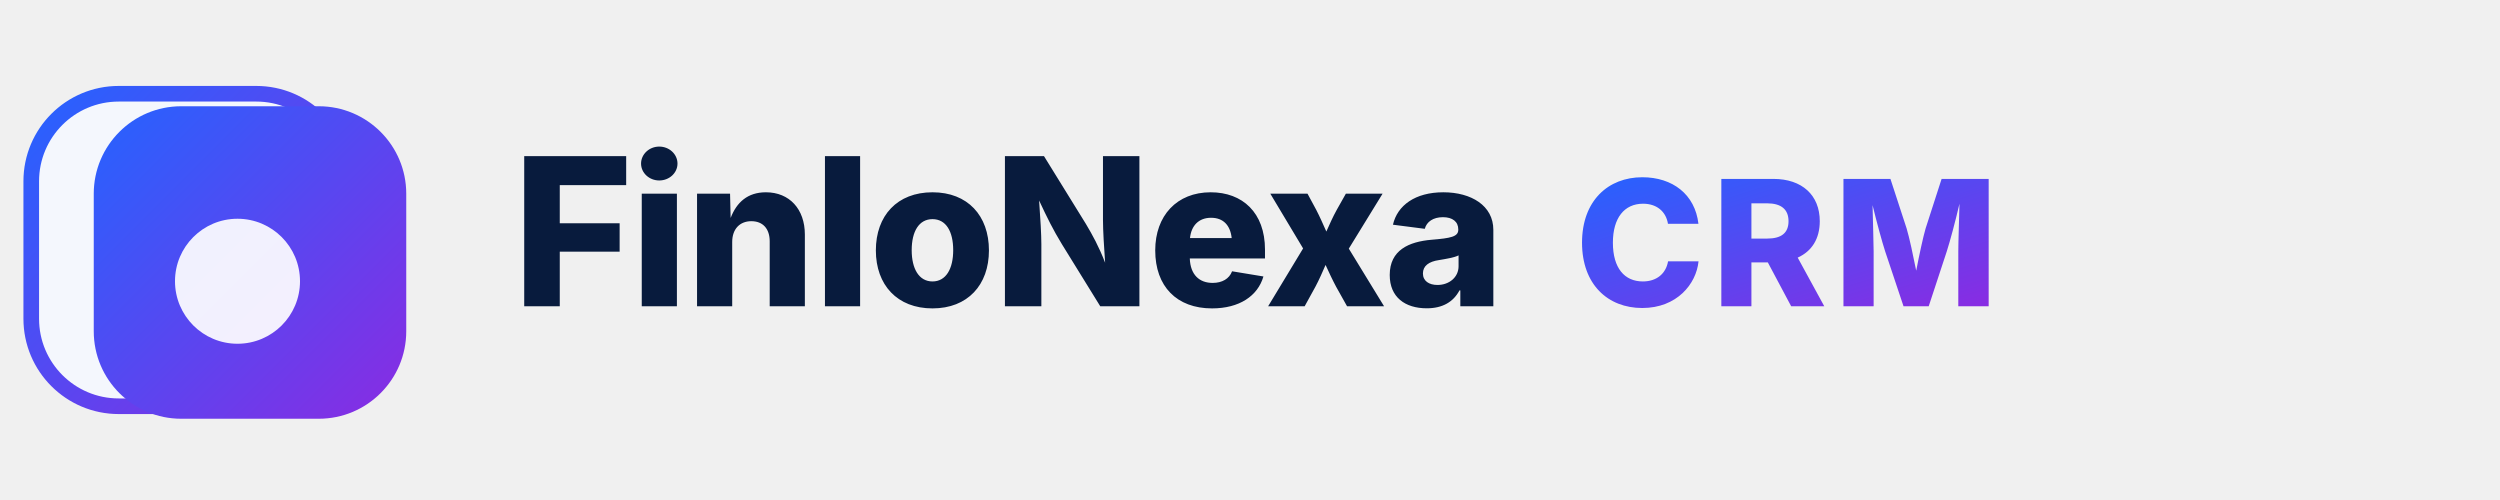
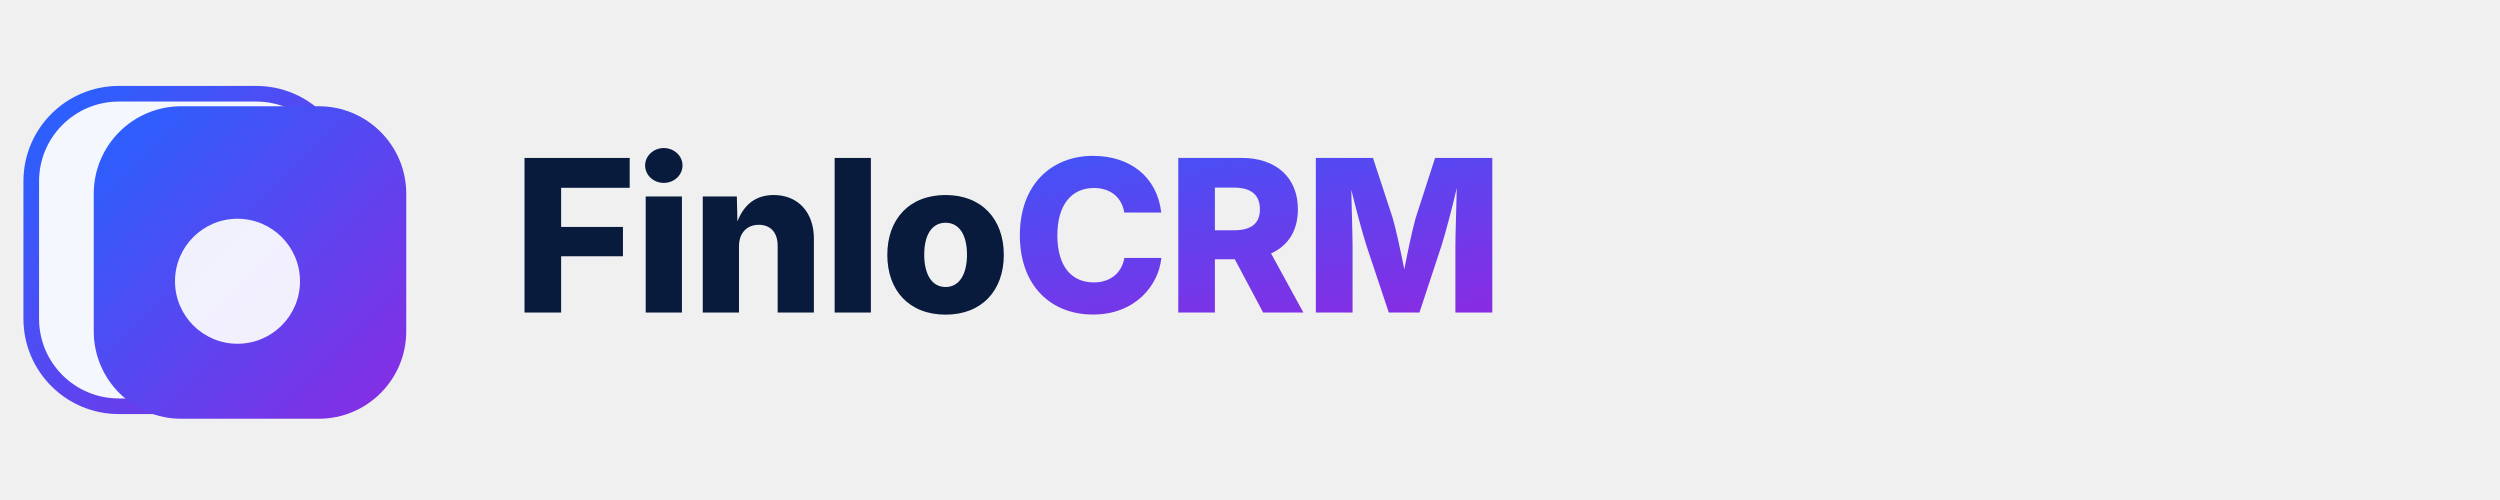
- <svg xmlns="http://www.w3.org/2000/svg" viewBox="0 0 400 80" role="img" aria-label="FinloNexa CRM">
+ <svg xmlns="http://www.w3.org/2000/svg" viewBox="0 0 400 80" role="img" aria-label="FinloCRM">
  <defs>
    <linearGradient id="nexaG" x1="0" y1="0" x2="1" y2="1">
      <stop offset="0" stop-color="#2563ff" />
      <stop offset="1" stop-color="#8a2be2" />
    </linearGradient>
  </defs>
  <rect x="5" y="15" width="50" height="50" rx="14" fill="#f4f7fd" stroke="url(#nexaG)" stroke-width="2.5" />
  <rect x="15" y="17" width="50" height="50" rx="14" fill="url(#nexaG)" />
  <circle cx="38" cy="45" r="10" fill="#ffffff" opacity="0.92" />
-   <text x="82" y="49" font-family="Inter, Arial, sans-serif" font-size="33" font-weight="800" fill="#081b3d" letter-spacing="-0.5">FinloNexa</text>
-   <text x="252" y="49" font-family="Inter, Arial, sans-serif" font-size="28" font-weight="800" fill="url(#nexaG)" letter-spacing="1">CRM</text>
+   <text x="82" y="50" font-family="Inter, Arial, sans-serif" font-size="34" font-weight="800" fill="#081b3d" letter-spacing="-0.5">Finlo<tspan fill="url(#nexaG)">CRM</tspan>
+   </text>
</svg>
